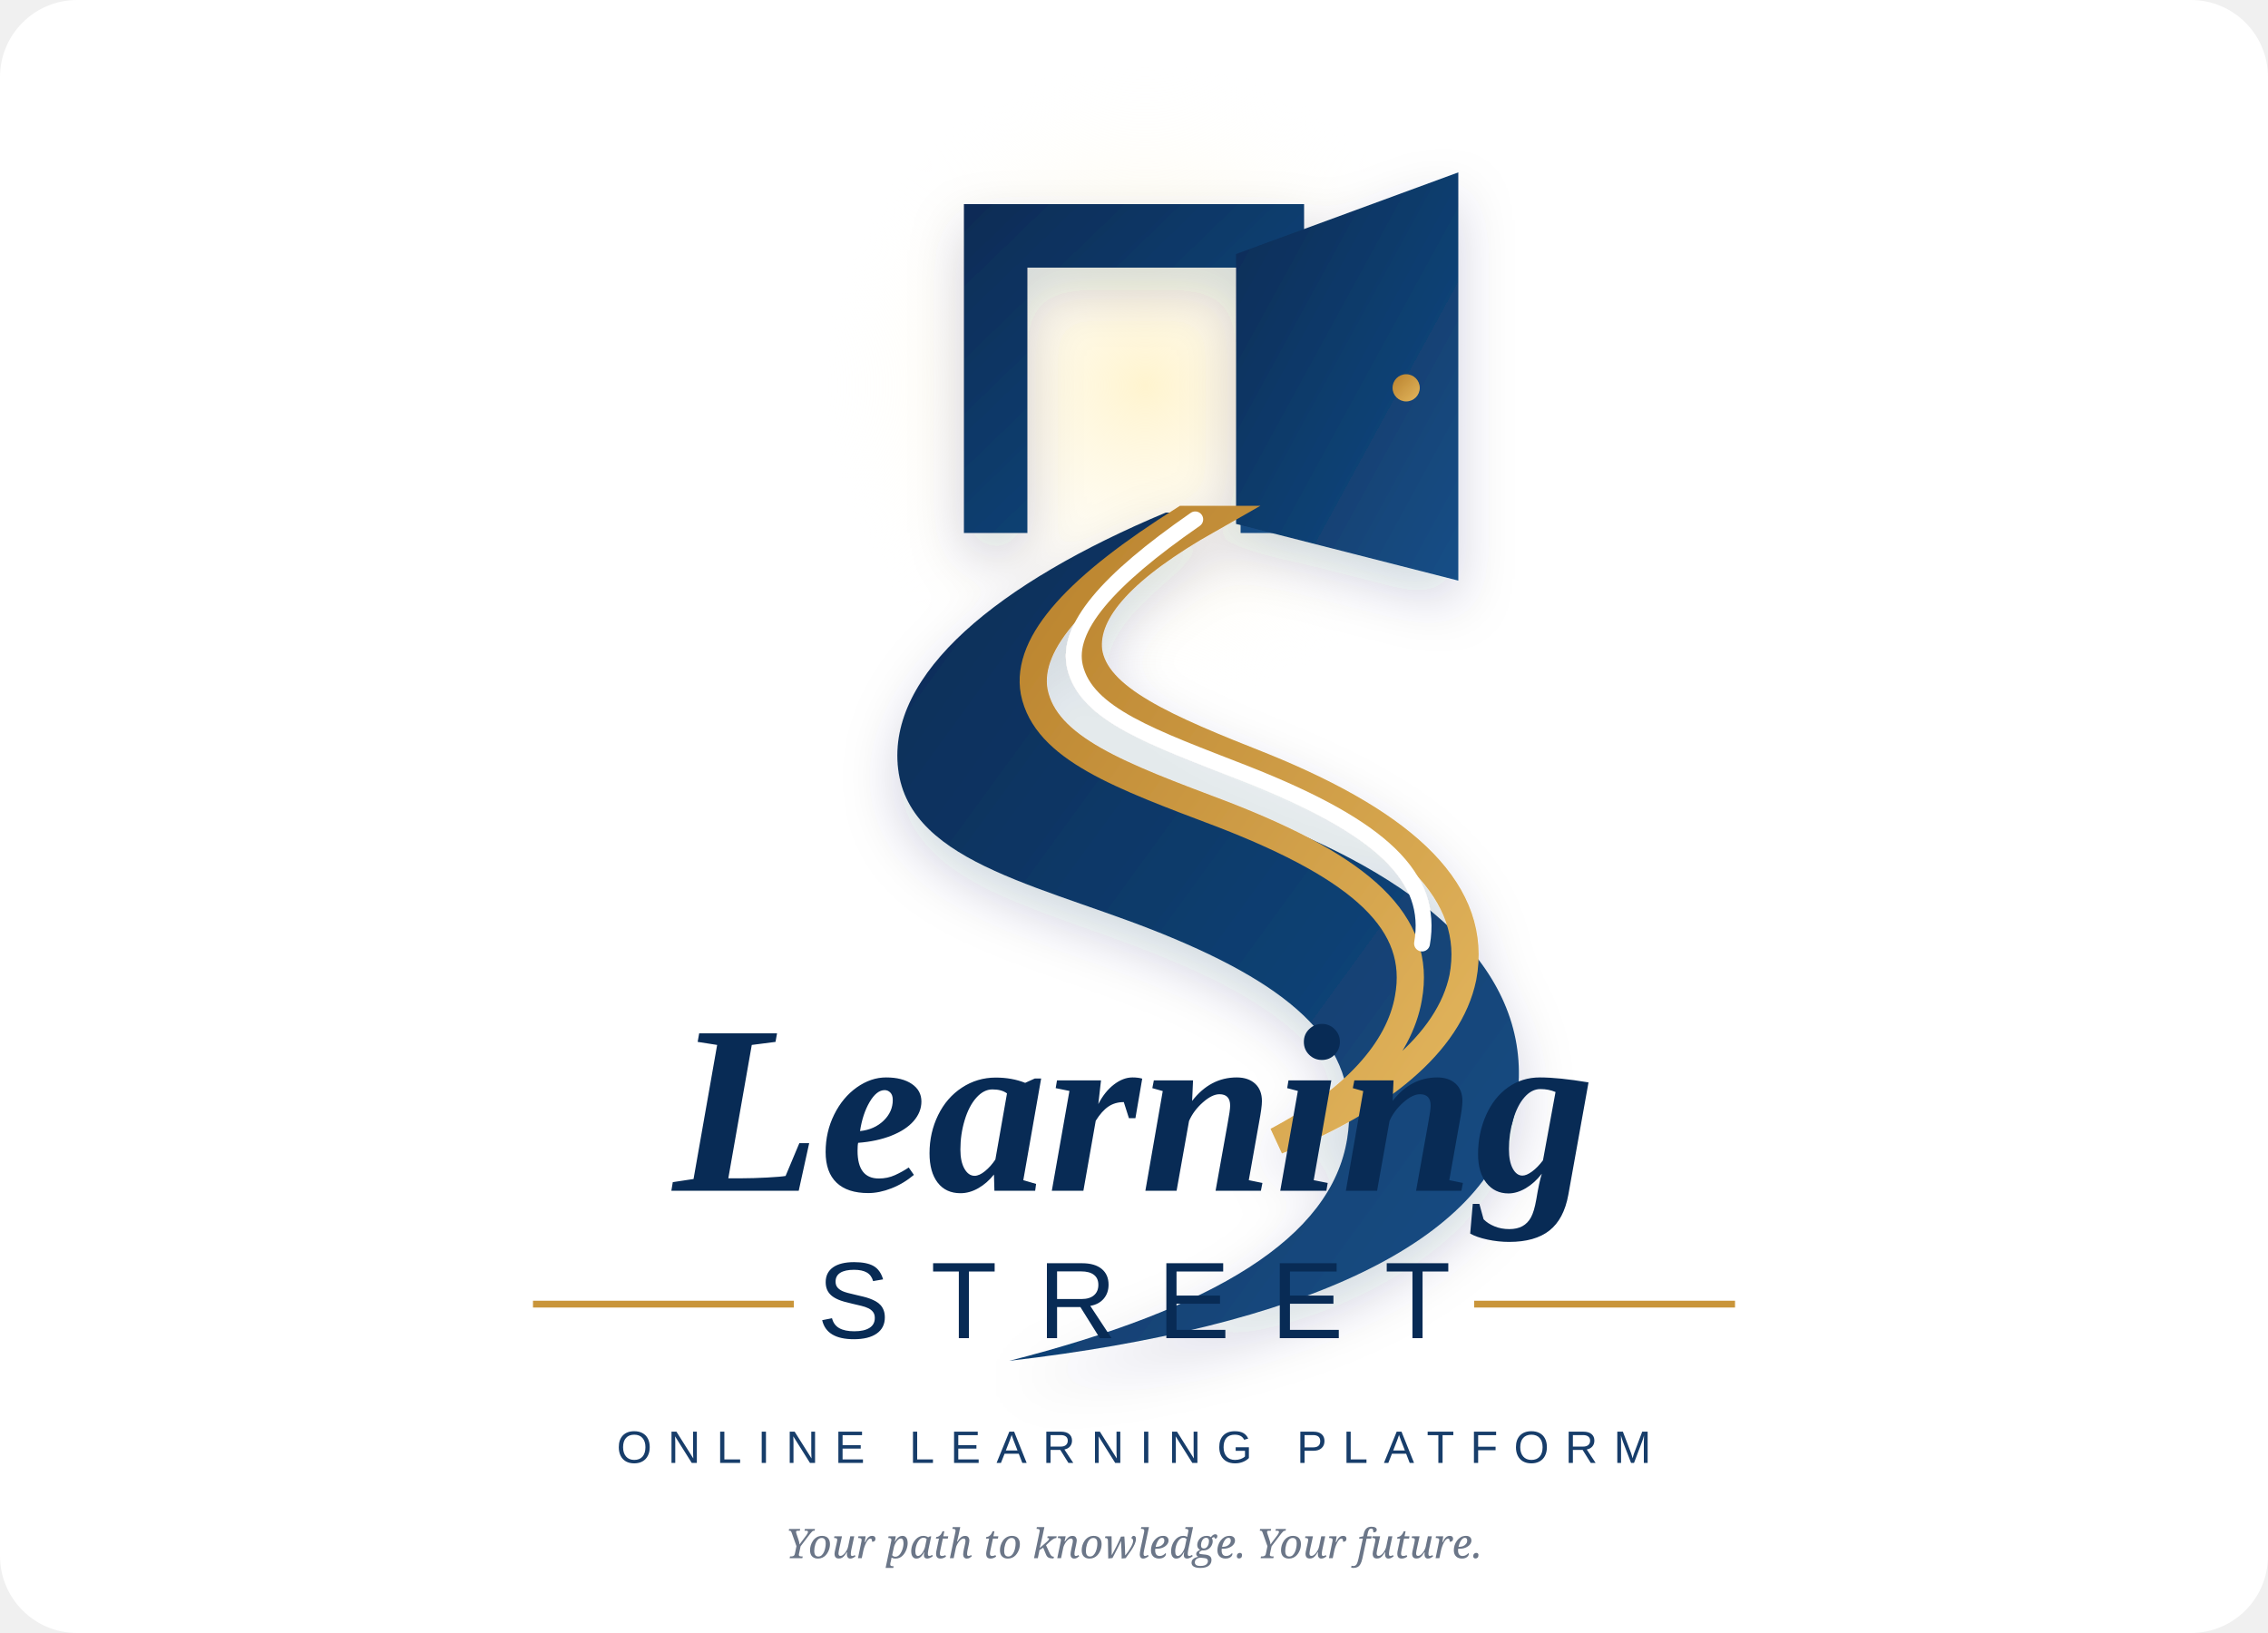
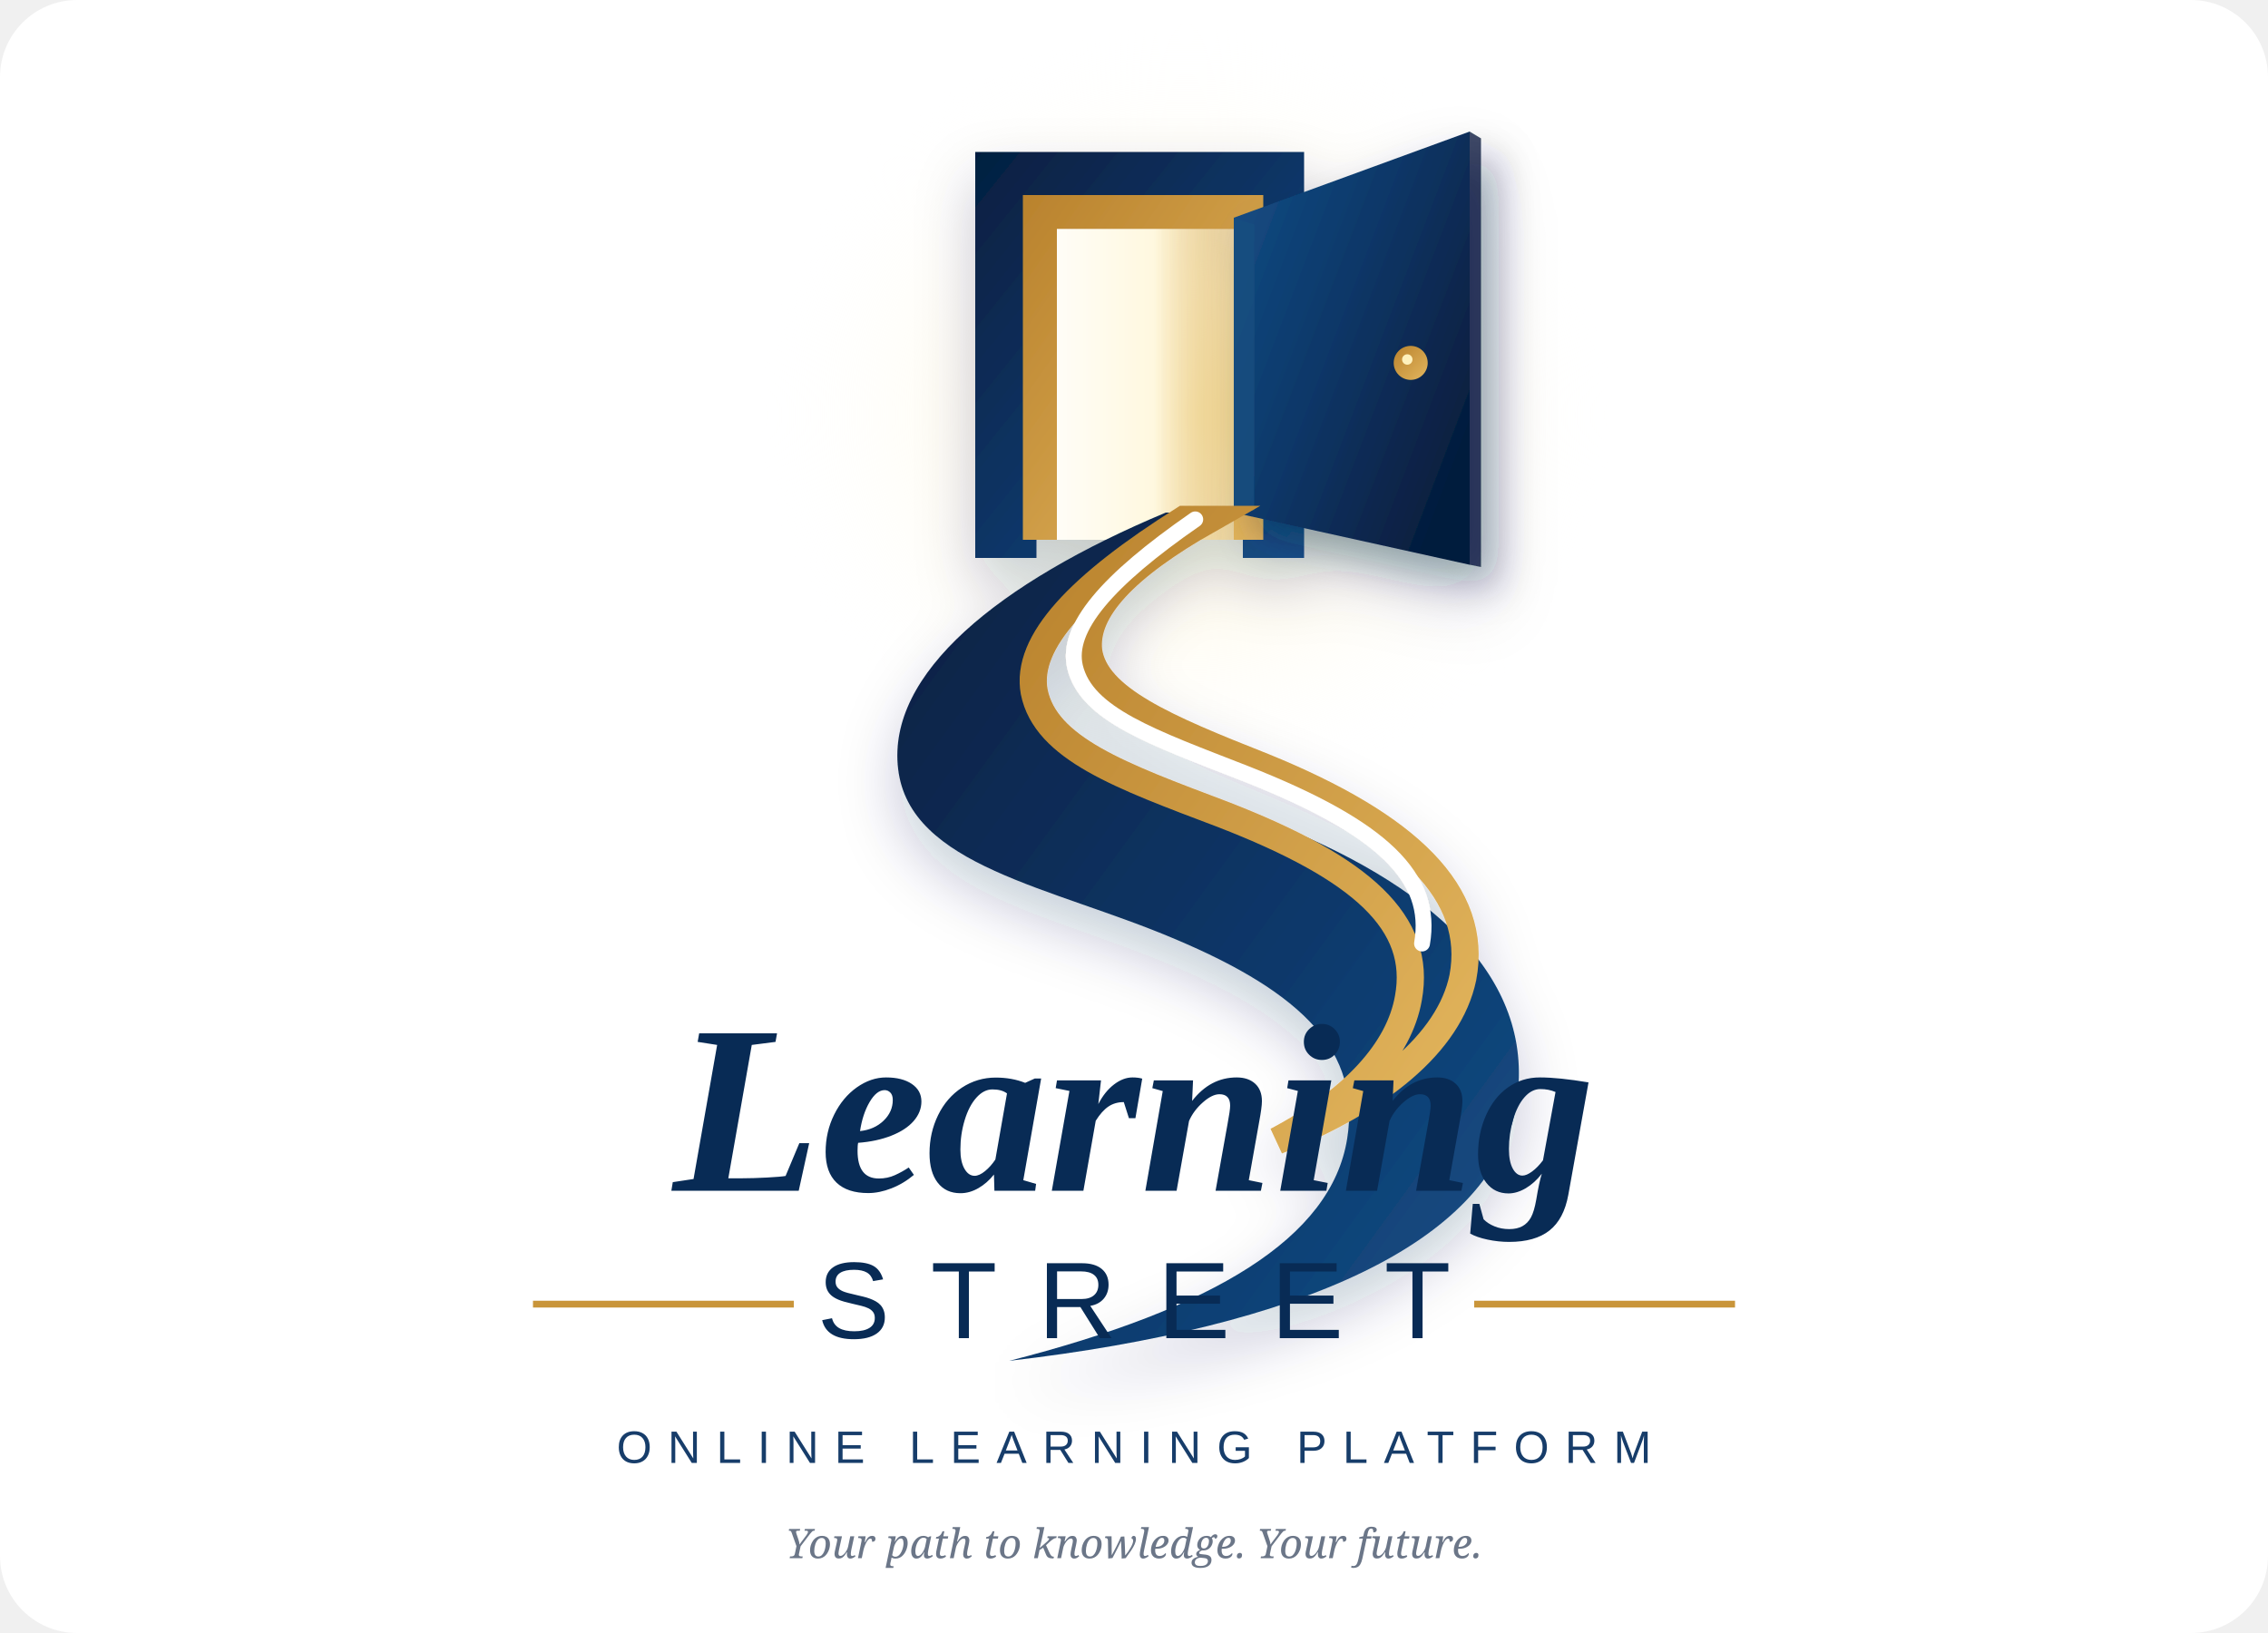
<svg xmlns="http://www.w3.org/2000/svg" viewBox="0 0 1000 720" role="img" aria-labelledby="title desc">
  <defs>
    <linearGradient id="navy" x1="0" y1="0" x2="1" y2="1">
-       <stop stop-color="#082b55" />
+       <stop stop-color="#061f40" />
+       <stop offset=".55" stop-color="#0a3769" />
      <stop offset="1" stop-color="#174f87" />
+     </linearGradient>
+     <linearGradient id="doorNavy" x1="0" y1="0" x2="1" y2=".7">
+       <stop stop-color="#164f87" />
+       <stop offset=".5" stop-color="#0b3768" />
+       <stop offset="1" stop-color="#061d3d" />
    </linearGradient>
    <linearGradient id="gold" x1="0" y1="0" x2="1" y2="1">
      <stop stop-color="#b9822d" />
      <stop offset="1" stop-color="#e3b65e" />
    </linearGradient>
+     <linearGradient id="light" x1="0" y1="0" x2="1" y2="0">
+       <stop stop-color="#fffdf7" />
+       <stop offset=".55" stop-color="#fff8df" />
+       <stop offset="1" stop-color="#e9b84f" stop-opacity=".35" />
+     </linearGradient>
    <radialGradient id="glow">
-       <stop stop-color="#fff4cf" />
+       <stop stop-color="#fff2bd" stop-opacity=".95" />
+       <stop offset=".45" stop-color="#fff8df" stop-opacity=".48" />
      <stop offset="1" stop-color="#fff" stop-opacity="0" />
    </radialGradient>
-     <filter id="shadow" x="-20%" y="-20%" width="140%" height="140%">
-       <feDropShadow dx="0" dy="10" stdDeviation="12" flood-color="#082b55" flood-opacity=".18" />
+     <filter id="shadow" x="-30%" y="-30%" width="170%" height="170%">
+       <feDropShadow dx="0" dy="12" stdDeviation="13" flood-color="#082b55" flood-opacity=".22" />
+     </filter>
+     <filter id="doorShadow" x="-30%" y="-30%" width="180%" height="180%">
+       <feDropShadow dx="9" dy="10" stdDeviation="8" flood-color="#061d3d" flood-opacity=".28" />
    </filter>
  </defs>
  <rect width="1000" height="720" rx="34" fill="#fff" />
-   <circle cx="505" cy="170" r="145" fill="url(#glow)" />
+   <ellipse cx="523" cy="183" rx="190" ry="175" fill="url(#glow)" />
  <g filter="url(#shadow)">
-     <path d="M425 90h150v145h-28V118h-94v117h-28z" fill="url(#navy)" />
-     <path d="M545 112l98-36v180l-98-25z" fill="url(#navy)" />
-     <circle cx="620" cy="171" r="6" fill="url(#gold)" />
+     <path d="M430 67H575V246H548V94H457V246H430Z" fill="url(#navy)" />
+     <path d="M451 86H557V238H544V101H466V238H451Z" fill="url(#gold)" />
+     <rect x="466" y="101" width="78" height="137" fill="url(#light)" />
+     <g filter="url(#doorShadow)">
+       <path d="M544 96L648 58V249L544 226Z" fill="url(#doorNavy)" />
+       <path d="M544 96L553 99V225L544 226Z" fill="#194f80" opacity=".8" />
+       <path d="M648 58L653 61V250L648 249Z" fill="#061a35" opacity=".75" />
+       <circle cx="622" cy="160" r="7.5" fill="url(#gold)" />
+       <circle cx="620.5" cy="158.5" r="2.3" fill="#fff1bc" />
+     </g>
    <path d="M514 226c-74 31-123 71-118 113 5 43 68 52 122 75 57 24 82 50 76 88-7 44-59 75-149 98 129-15 211-52 223-110 11-55-32-97-104-126-58-24-105-36-106-67-1-25 24-49 71-71z" fill="url(#navy)" />
    <path d="M522 229c-46 29-70 54-66 76 5 25 38 37 83 54 62 24 88 48 82 81-4 23-24 45-58 63 45-18 76-43 82-72 7-37-24-67-88-93-43-17-74-30-77-51-2-18 16-37 53-58z" fill="none" stroke="url(#gold)" stroke-width="12" stroke-linecap="round" />
    <path d="M527 229c-39 27-57 48-53 65 5 21 34 31 75 47 61 24 83 46 78 75" fill="none" stroke="#fff" stroke-width="7" stroke-linecap="round" />
  </g>
  <text x="500" y="525" text-anchor="middle" fill="#082b55" font-size="106" font-family="Georgia, 'Times New Roman', serif" font-style="italic" font-weight="700">Learning</text>
  <line x1="235" y1="575" x2="350" y2="575" stroke="#c9953a" stroke-width="3" />
  <line x1="650" y1="575" x2="765" y2="575" stroke="#c9953a" stroke-width="3" />
  <text x="500" y="590" text-anchor="middle" fill="#082b55" font-size="48" font-family="Arial, sans-serif" letter-spacing="18">STREET</text>
  <text x="500" y="645" text-anchor="middle" fill="#173d6a" font-size="20" font-family="Arial, sans-serif" letter-spacing="7">ONLINE LEARNING PLATFORM</text>
  <text x="500" y="687" text-anchor="middle" fill="#6b7688" font-size="18" font-family="Georgia, serif" font-style="italic">Your path to knowledge. Your future.</text>
</svg>
